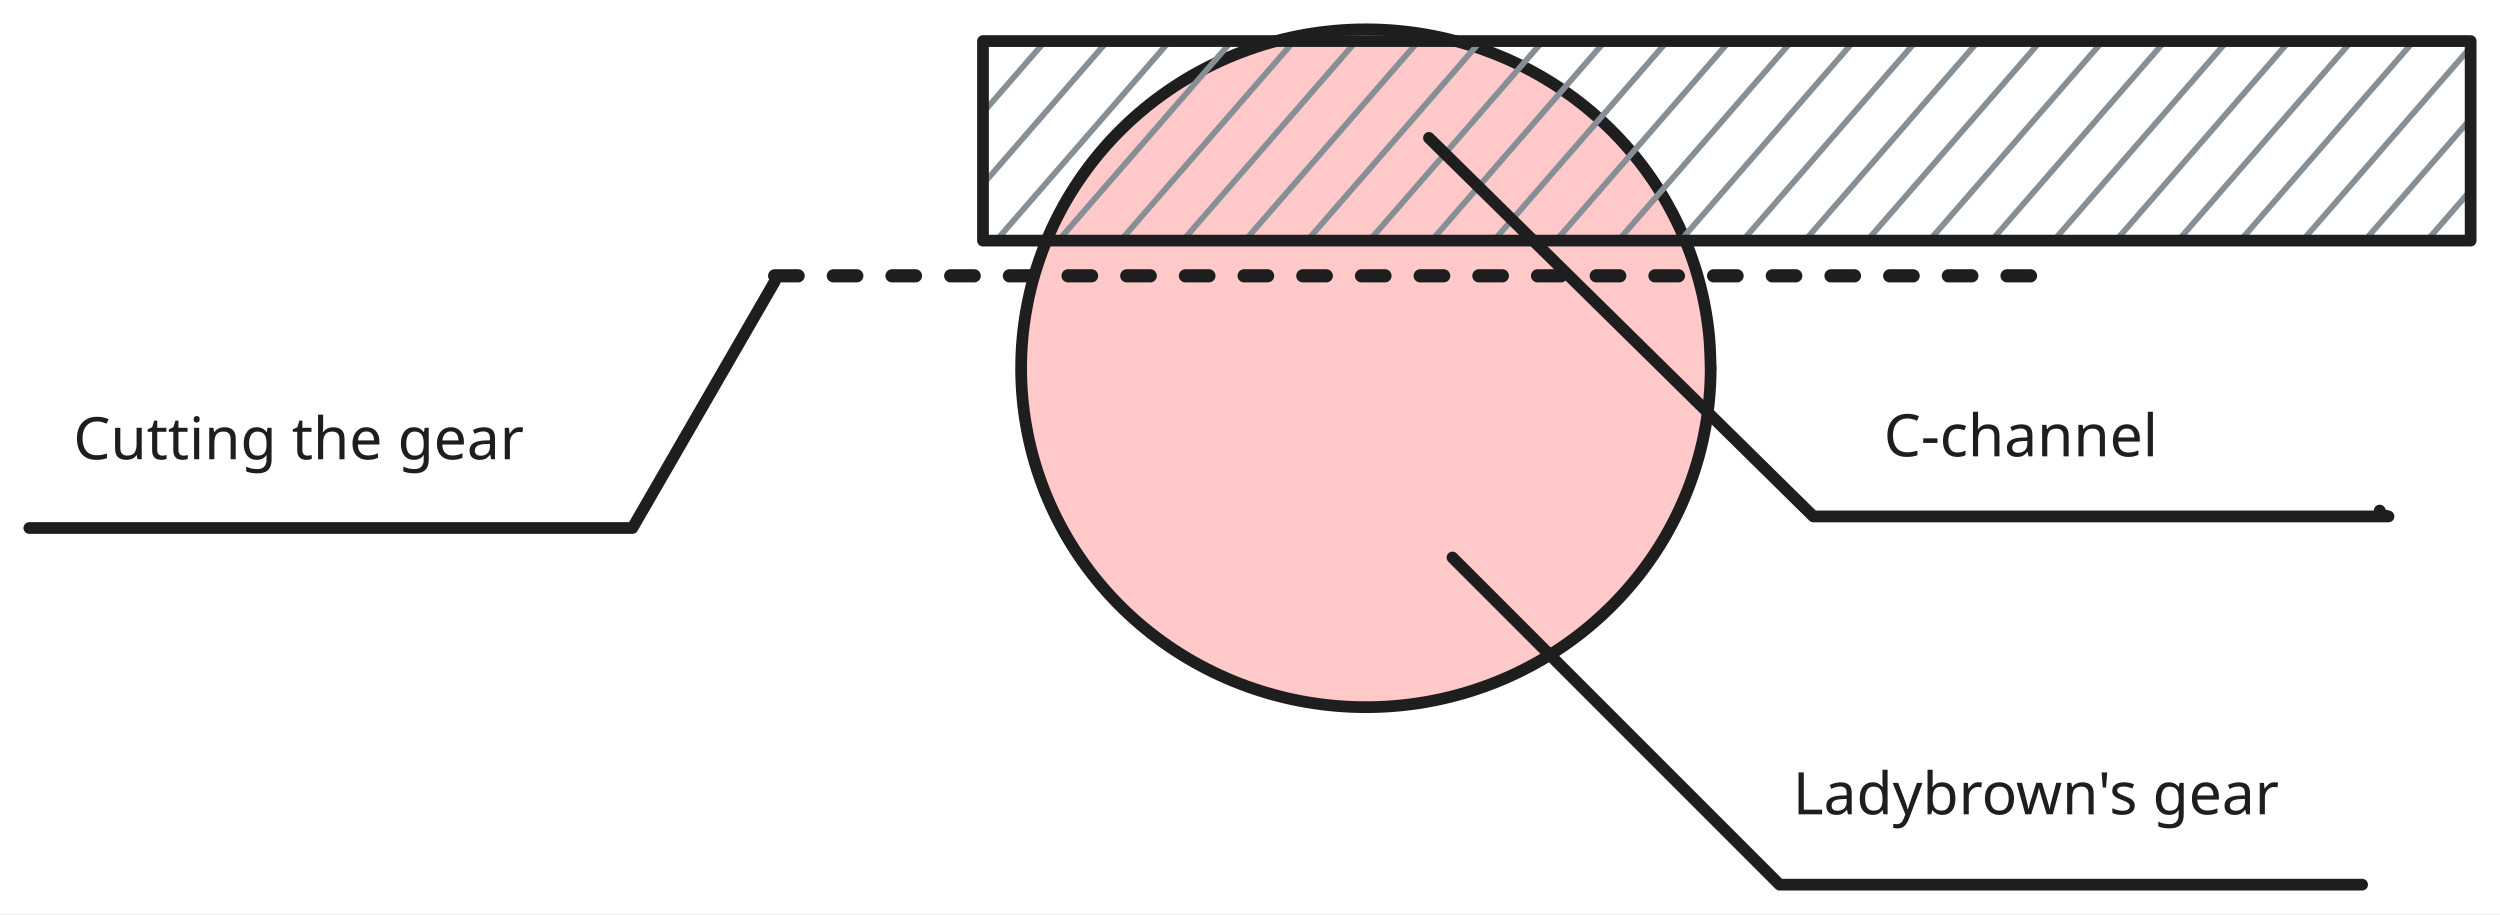
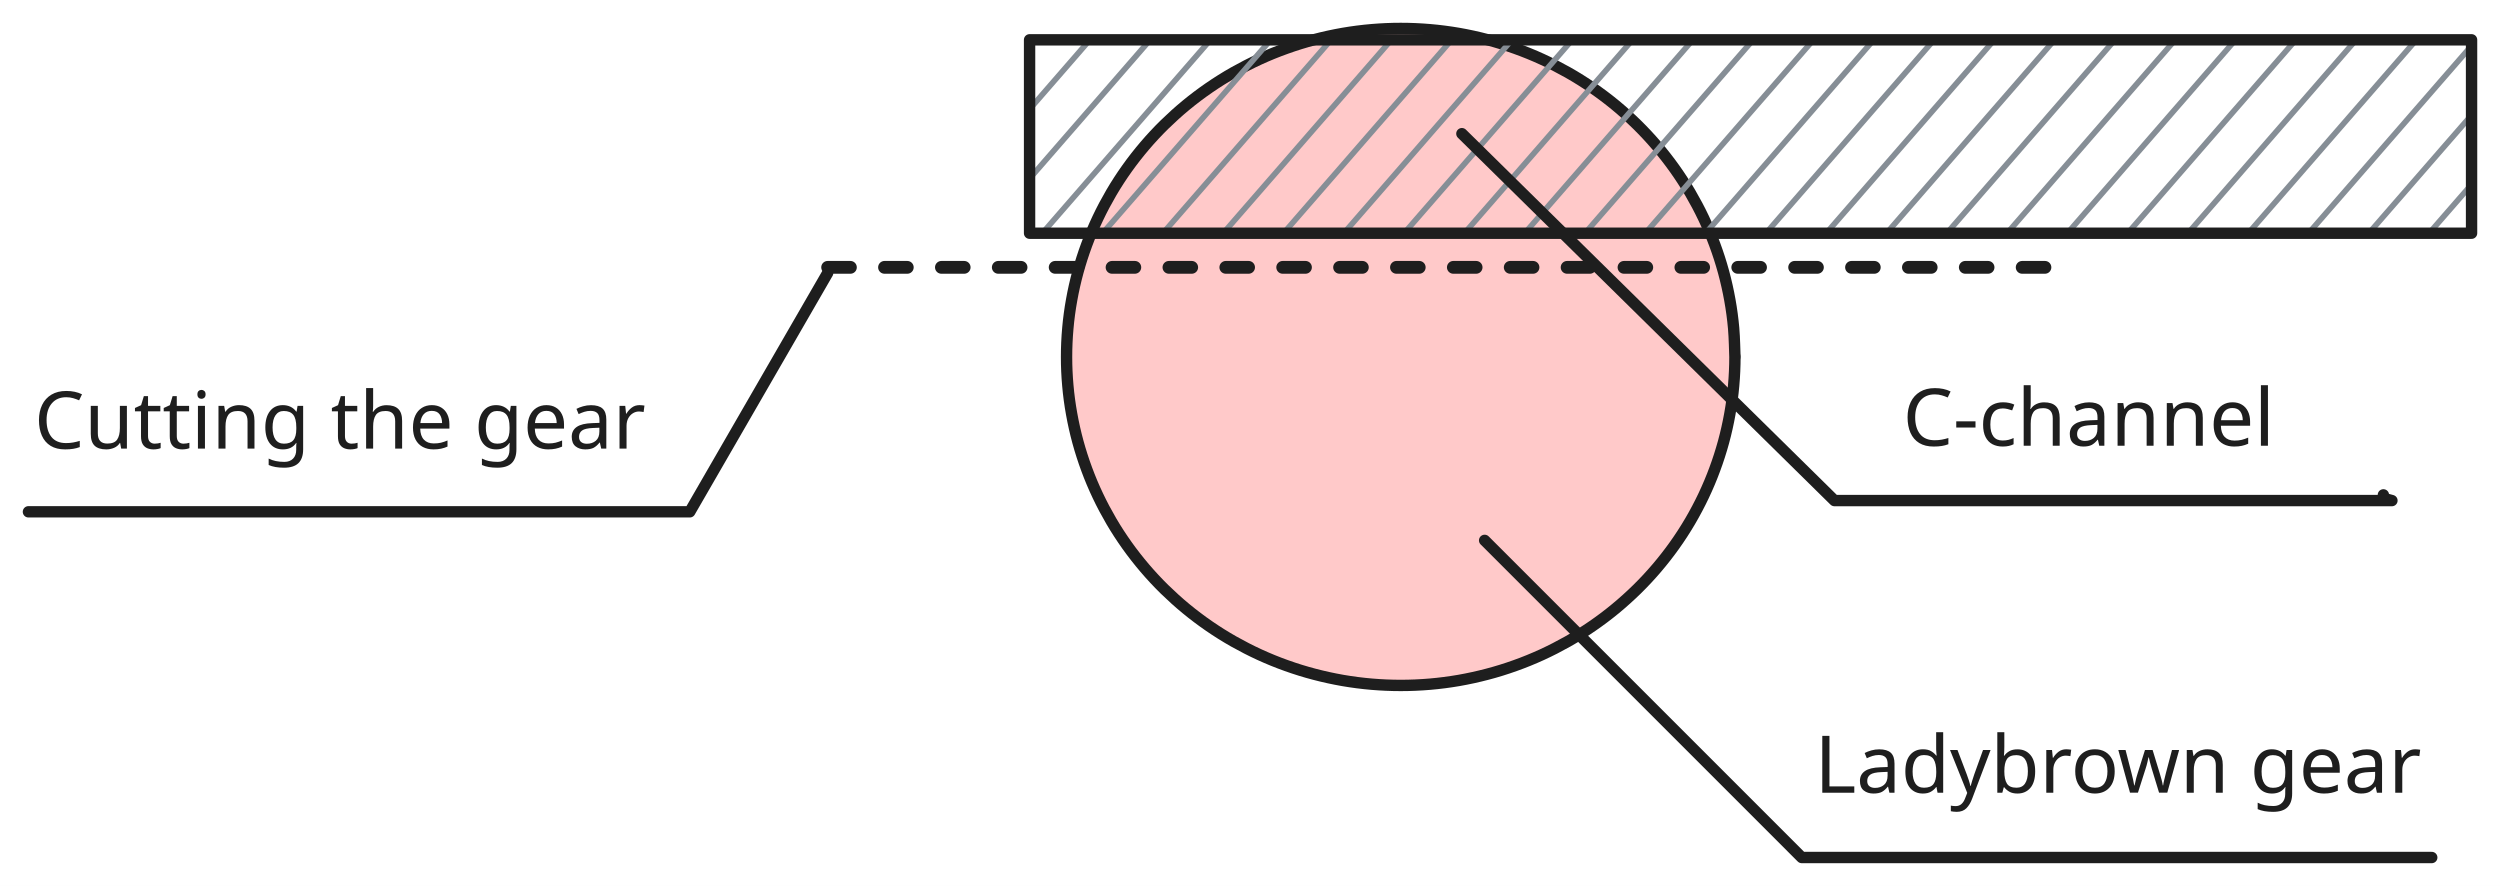
- <svg xmlns="http://www.w3.org/2000/svg" version="1.1" viewBox="0 0 852 311.5" width="852" height="311.5">
+ <svg xmlns="http://www.w3.org/2000/svg" version="1.1" viewBox="0 0 879 311.5" width="879" height="311.5">
  
-   eyJ2ZXJzaW9uIjoiMSIsImVuY29kaW5nIjoiYnN0cmluZyIsImNvbXByZXNzZWQiOnRydWUsImVuY29kZWQiOiJ4nO1ZW2/aSFx1MDAxNH7Pr0Dsw75cdTAwMTQ6XHUwMDE3z63SakXSZkPa0lS9bNJVVVxy9oCnXHUwMDE427WHXFyV/75jJ2XAXFzThsJDXHUwMDFkyeBz5uY533e+M+Fmr1arm6tU1Z/V6urSl5FcdTAwMGUyeVF/UtjPVZbrJLYuVD7nySjzy5ahMWn+7OnTocxcdTAwMDbKpJH0VfNcXOcjXHUwMDE55WZcdTAwMTTopOknw6faqGH+d3HvyKH6K02GgcmabpKGXG60SbK7uVSkhio2uVx1MDAxZP0/+1xcq92U98nVRZFOc1U2L1x1MDAxZG55kIKqtZPE5VIppYJcdFxu+biBzp/byYxcbqy3Z1x1MDAxN6ycpzDVO0jr/DhHn/752j+hny7PXHUwMDA2X1x1MDAxYn03a09H0TtzXHUwMDE1lWvKXHUwMDEz+yrOl5ssXHUwMDE5qH91YELr9Sr2Rb2yZNRcdTAwMGZjlVx1MDAxN+/u3iNJpa/NVfF2wFll3C/HcJbLXCI8mPMmXHUwMDEzjFxuIFx1MDAwNGKIjb1F/1x1MDAwNvZcdTAwMDBqeoRcdTAwMDNMXHUwMDAwXHUwMDAwXHUwMDAyV9Z1kEQ2XG52XX9AVfy5lXWlP+jb5cWBa9Pr+cJcdTAwMTeuzcX921wiTMa2UOl+aEojdJOpcstcdFwilECOxvZigrRcdTAwMWSUkf/stjmzmGlcdTAwMTdcdTAwMWTiUVx1MDAxNE3uVVx1MDAxY9zv1ZSjWzheTIDIXHI1Slx1MDAwM3lcdTAwMTduyDBcdTAwMTXQ3u1cdTAwMWW56EQ6XHUwMDFlVIeLXHUwMDEyf+BcdTAwMTBSWm+fzMdlpnxzXHUwMDE3ljnIRFx1MDAxNC9CJkRcZlAuXHUwMDEwXVx1MDAxYplvnr/x01x1MDAxZX5zfaTN9UVXvoAw+7RcdTAwMDCZofTDUaZ2XHUwMDAxm4wswyZcdTAwMTb80bDJKVeCzmKTXHUwMDAwNotNyqvQ9DCGmHBcdTAwMDa2ik1cdTAwMDEpeSxs2u7zYclcdTAwMTfDkkBcdTAwMGZhYG9r4/KEtq7I0dnz94f78vTLWVwijoI+emRcXFx1MDAwNjJcdTAwMGbVI1x1MDAwM1x1MDAxM3hLgVx0N1x1MDAwZkxcdTAwMGaLWWCCKi4hZdzmTFx1MDAwMOg2gVx0IODwXHUwMDAxwJzYMJmZfVx1MDAxZFx1MDAwNzruV7uoOFjgiWRuXHUwMDBlkuFQXHUwMDFiu4yTRMem2qJcdTAwMWO3lWXJRajkzEvbkVx1MDAxN/rSYjhXalx1MDAxNJf7VnNcdTAwMDEoXHUwMDFmxt8/P5nbelwihpX2e5OfXHUwMDBmp6hXtX6nqJVzwZhwOFlF0Di/iOC3UVx1MDAwYr5cdTAwMWOevteo7X+A7XDnhYMgtpSflGycn1x1MDAxOM1cdTAwMTFcdTAwMGWIXHUwMDFjab8zXHUwMDE0XHUwMDBi+8cg2mpZ41x0wpyo/Wbo91x1MDAwYroqtHxEYlWPibiv3Vx1MDAwMzdcdTAwMDVcdTAwMDHFSUN49sGb7s+bkFtRtSWf9SPgrVx1MDAxZa4yXHUwMDAwe2BaMerSzEsrXHUwMDFlqVx1MDAxYcfCb1x1MDAwYlx1MDAwZsYog1x1MDAwZd2r8srrw7ewZTI66qOTxkmenH1cdTAwMWO2jnc+r1COluVcdTAwMTVr2nhe4aKJsJ1dQHuDnM07OjnbfZLBlNqciPm2qlx1MDAwMFx1MDAwMTzhIfGDVUAvic07fV3EXHUwMDAzgSnroVx1MDAxY+qojN3YXFyi127gQcNcdTAwMGZlXHUwMDFjq6g+5WpFulx1MDAxZpfiqXrTKDfal9HYbZLUeX07lbRim81uTZLpvo5l9H7xtIVMXHUwMDFmjVx1MDAxNaA5XHUwMDExna7MVSni1s5/TOpcdTAwMDGqWsektJxcdTAwMTSCXHS+/ikxbFx1MDAxZHngoG1go/vy7GP38muoTsnOk5LgpadEhDZPSlxm3Zqc2EPYnGGizeGCXGJcbuhWXHUwMDBi8uKDTVx1MDAwMvS33JfXVMjGhpWKXHUwMDBiwZI+P6W5dCG9sVx1MDAwNVx1MDAxMeJcdTAwMTb1a7N7yOnIfOnwJOtcdTAwMWWbj1x1MDAxY++bxun1zrPbnl6XsVx1MDAxYlx1MDAxMrBxdkNKm1x1MDAwNNpESm19honArlJeorlcYlx1MDAxMIooZMJt1pZE12Fo06L7Slx1MDAwNlddS9T4z7zWVzL7tdq7ePZNSrCt0Fx1MDAxN0owXHUwMDAyXHUwMDE2MpDQ9SV4cFx1MDAxY7dcdTAwMWLnVz3iXHUwMDFm6vhcdTAwMTB47Wt0/nrnSbry/2F04yRFxL3vmJW8OFl5XHUwMDFlR8XZXHUwMDA02MNVlaRcdTAwMDTZwlx1MDAxOPOtXHUwMDE1xndqzDGhk1j9rcbl1fB402NcdTAwMTB6XHUwMDE4MoCEXHUwMDEwU2fxmdiuXHUwMDFjblx1MDAwMlwiK1x1MDAwNvgpzWaianTnZIJcdTAwMThhhLjMuSpcdTAwMWaAb0ett1x1MDAxZJB21DfkdT5cdTAwMDDN09ODnc9cdTAwMDeALi/JXHUwMDE5/Fx1MDAwNaJNmkRcYm5PXHUwMDA3Nlx1MDAwMaO1jslcdTAwMTB7yFxuNpn4yXdLkv2Qn1x1MDAxOH9Oslx1MDAwZkbG2CRRM6HagmQvnv1Bkr13T/q6TNN3xu6n9d3x1Vx1MDAwNlBcdTAwMDf3m+JWUj/X6mJ/7k/UxVXfu2d9wS9VXHUwMDA07OZ27/Z/K/lcdTAwMGU8In0=
+   eyJ2ZXJzaW9uIjoiMSIsImVuY29kaW5nIjoiYnN0cmluZyIsImNvbXByZXNzZWQiOnRydWUsImVuY29kZWQiOiJ4nO1Z2W7bOFx1MDAxNH3PV1x1MDAxOJ7X2uEmiiwwXHUwMDE4OGkzcdq6KbpM0kFRyFx1MDAxMm2xliVVorNcdTAwMTX997lSXHUwMDEyU5a3ZJrEfqhcZsjWvdzEe849JP1jp9FomstUNZ83murC91wiXHUwMDFkZN5581lhP1NZrpNcdTAwMThcXKR8zpNJ5pclQ2PS/Pnu7tjLRsqkkeer9pnOJ16Um0mgk7afjHe1UeP8r+Le88bqzzRcdTAwMTlcdTAwMDcma9tOWirQJsmu+1KRXHUwMDFhq9jk0Pq/8Nxo/Cjv1dFFkU5zVVx1MDAxNi9cdTAwMWR2eJijurWXxOVQOefSlVx1MDAxY4tpXHUwMDAxnb+AzoxcbsA7gFx1MDAwMSvrKUzNXHUwMDFl0To/ysnnv79cco/554vT0bfW0PY60FH03lxcRuWY8lx1MDAwNF7F+nKTJSP1j1x1MDAwZUxcYl5Wsy+rlSWTYVx1MDAxOKu8eHf7XHUwMDFlSer52lxcXHUwMDE2b4es1YuHZVx1MDAxYtZyUYSHXG7RdqXLJZKSuMSdeov6LcpcdTAwMTBpM0cg6iCEJK2Naz+JIFxuMK4/sCo+dmR9z1x1MDAxZlxyYXhxYMtcZlx1MDAwNr70pS1zfvO2hDpTW6j0MDSlXHUwMDEx285UOeVcdTAwMGVxuINcdTAwMDWZ2otcdTAwMGXSblBG/oud5lxmMNMtKsSTKKrOVVx1MDAxY9zM1YyjXzheVkBkm5qkgXdcdTAwMWRu7FIuMdxhjmx0XCJcdTAwMWSP6s1FiT+yXGIprT+fLcZlpnxzXHUwMDFkllx1MDAwNcgknC5DJiYu4kJcdTAwMTJ+Z2S+ffHWT1x1MDAwN/Tt1aE2V+d97yXG2eclyFxmPT+cZGpcdTAwMWKw6TqrsEmleDBsXG4ulOTz2HSQO49NLurQZJRi6lxiXHUwMDE3bVx1MDAxNJtcdTAwMTJz56GwXHTVXHUwMDE3w1Ish6WDXHUwMDE5oVxibnfG5THvXFw6h6cvPlx1MDAxY+x5J19PXHUwMDEzeVx1MDAxOFxmyVx1MDAwM+My8PJQPTAwXHUwMDExW1x0TPz4wGRUzlx1MDAwM1x1MDAxM9VxibkrIGdcIsQ3XHRMhJHA91x1MDAwMGZlwrzM7Ok40PGwXkXFwVx1MDAxMk/k5WY/XHUwMDE5j7WBYVx1MDAxYyc6NvVcdTAwMTJlu50sS85D5c29NLS81JdcdTAwMTbN2aVGcdlfXHJcdTAwMWKA8mH6+8uzhaUrMayV36l+35+irG69pSjIuXRdaXGyjqBxflx1MDAxZeHvk1x1MDAwZX41PvmgSdf/iLvh1lx1MDAwYodD3JX85M6j85OSXHUwMDA1woGJJe0tQ6mEj4vJRpc1TDquXHUwMDE1td9cZr29sF2Flo9ErqtRifuda9C2dFCx05BcZlx1MDAxZdhsfdHGXHUwMDAyRFx1MDAxNZZ84CeIrW+u1oB7z7Ri1IVZlFaYrFx1MDAxYqfCXHUwMDBmXCKDuVx1MDAxMNyWWJdX3lx1MDAxY7zDXHUwMDFkk/HJkFx1MDAxY7eO8+T007hztPV5hVx1MDAwYrIqr1x1MDAxMNd99LyCXHRrS+pcdTAwMDBSOPSDXHUwMDFkbvPGNM1U9lM3WYZyXHUwMDBlSZGKTS1cdTAwMDNgr8Ix46iyQL5Hklx1MDAxOSSxea+vVKltM9ZcdTAwMDNvrKMyeFNzXHRfmMH9llx1MDAxZnpxrKLmjKtcdTAwMTPpYVxcqqdcdTAwMWHMwtxo34umbpOk1utDV1x1MDAxZahtNj81SaaHOvaiXHUwMDBmy7stdPpwKlx1MDAwMW3iVFx1MDAwMp+rUsVcdTAwMGLN+n9aj0ndestKiSiWREqL0nWkXGY7h1xm7Xdccm71X51+6l98XHUwMDBi1Ymz9aR06MpdXCIhXHUwMDBmd4KxVOypbdeKPcbtOVwiQlx1MDAwZZeO5IhvlImQNehvuZ8vPVx1MDAxM7KpYa3i2ugvqPNLmls5aZjbbHPGMGPIQmxcdTAwMWS9x4JPzNeeSLL+kfkk6J5pnVxcbT29Yfu6it7Yefy1PMGozVxcR1wiTl1cdTAwMDJcdTAwMWG2gOzzkktcdTAwMTCwjGNX2rnaXHUwMDA00yHTPJ3mvvaCyz5cdTAwMTA1blxmlZc9rfAu6/sx1beyPZjnp2BcdTAwMDCW6oncOn6OjuJu6+xy4PhcdTAwMDc6PkCse0XO3mw9P9eehfHH52fldGnKSFHsqlx1MDAxOFx1MDAxM4S7WFwi2FjVXHTqXHUwMDEwWFx1MDAxM1Ox2TUxJFx1MDAxM+FWsfpbicurxVx1MDAwNKRcXIxcdTAwMTmFKYJFrJzZh8/Fdm1zXHUwMDE1iKxp4Jf0XHUwMDFhk6Wn44K7oNhM3D1cdTAwMWag74eddz2U9tR3wnpcdTAwMWaRXHUwMDE26cn+1udcdTAwMDNEVi/H3SfIXHUwMDA3XHUwMDE0t1x1MDAwNZVcdTAwMTBYV5Rb5Fx1MDAwNf8vzlx1MDAwYjamjIBcXDuVP3w3kFx1MDAxMDjA/Vx0N8lcdTAwMTNjIE00TKg2INnLe7+XaO/c0L7ppel7XHUwMDAz81x0vmvGQlx1MDAwMHVwMyl2JM0zrc73XHUwMDE2/kFdXFzNnVx1MDAxYt5cdTAwMTdcZlNFwH783Pn5XHUwMDFmd0lcclx1MDAxZSJ9
  <defs>
    <style class="style-fonts">
      @font-face {
        font-family: "Virgil";
        src: url("https://file%2B.vscode-resource.vscode-cdn.net/c%3A/Users/ajani/.vscode/extensions/pomdtr.excalidraw-editor-3.7.4/public//dist/excalidraw-assets/Virgil.woff2");
      }
      @font-face {
        font-family: "Cascadia";
        src: url("https://file%2B.vscode-resource.vscode-cdn.net/c%3A/Users/ajani/.vscode/extensions/pomdtr.excalidraw-editor-3.7.4/public//dist/excalidraw-assets/Cascadia.woff2");
      }
      @font-face {
        font-family: "Assistant";
        src: url("https://file%2B.vscode-resource.vscode-cdn.net/c%3A/Users/ajani/.vscode/extensions/pomdtr.excalidraw-editor-3.7.4/public//dist/excalidraw-assets/Assistant-Regular.woff2");
      }
    </style>
  </defs>
-   <rect x="0" y="0" width="852" height="311.5" fill="#ffffff" />
-   <g stroke-linecap="round" transform="translate(348 10) rotate(0 117.5 115.5)">
+   <rect x="0" y="0" width="879" height="311.5" fill="#ffffff" />
+   <g stroke-linecap="round" transform="translate(375 10) rotate(0 117.5 115.5)">
    <path d="M235 115.5 C235 118.86, 234.85 122.22, 234.55 125.57 C234.26 128.91, 233.81 132.25, 233.21 135.56 C232.62 138.86, 231.88 142.15, 231 145.39 C230.11 148.63, 229.08 151.85, 227.91 155 C226.75 158.16, 225.43 161.27, 223.99 164.31 C222.55 167.35, 220.96 170.34, 219.26 173.25 C217.55 176.16, 215.71 179, 213.75 181.75 C211.79 184.5, 209.7 187.17, 207.51 189.74 C205.32 192.31, 203 194.8, 200.59 197.17 C198.17 199.54, 195.64 201.82, 193.03 203.98 C190.41 206.14, 187.69 208.19, 184.9 210.11 C182.1 212.04, 179.21 213.85, 176.25 215.53 C173.29 217.2, 170.25 218.76, 167.16 220.18 C164.06 221.6, 160.9 222.89, 157.69 224.03 C154.48 225.18, 151.21 226.2, 147.91 227.06 C144.61 227.93, 141.27 228.66, 137.9 229.25 C134.54 229.83, 131.14 230.27, 127.74 230.56 C124.34 230.85, 120.91 231, 117.5 231 C114.09 231, 110.66 230.85, 107.26 230.56 C103.86 230.27, 100.46 229.83, 97.1 229.25 C93.73 228.66, 90.39 227.93, 87.09 227.06 C83.79 226.2, 80.52 225.18, 77.31 224.03 C74.1 222.89, 70.94 221.6, 67.84 220.18 C64.75 218.76, 61.71 217.2, 58.75 215.53 C55.79 213.85, 52.9 212.04, 50.1 210.11 C47.31 208.19, 44.59 206.14, 41.97 203.98 C39.36 201.82, 36.83 199.54, 34.41 197.17 C32 194.8, 29.68 192.31, 27.49 189.74 C25.3 187.17, 23.21 184.5, 21.25 181.75 C19.29 179, 17.45 176.16, 15.74 173.25 C14.04 170.34, 12.45 167.35, 11.01 164.31 C9.57 161.27, 8.25 158.16, 7.09 155 C5.92 151.85, 4.89 148.63, 4 145.39 C3.12 142.15, 2.38 138.86, 1.79 135.56 C1.19 132.25, 0.74 128.91, 0.45 125.57 C0.15 122.22, 0 118.86, 0 115.5 C0 112.14, 0.15 108.78, 0.45 105.43 C0.74 102.09, 1.19 98.75, 1.79 95.44 C2.38 92.14, 3.12 88.85, 4 85.61 C4.89 82.37, 5.92 79.15, 7.09 76 C8.25 72.84, 9.57 69.73, 11.01 66.69 C12.45 63.65, 14.04 60.66, 15.74 57.75 C17.45 54.84, 19.29 52, 21.25 49.25 C23.21 46.5, 25.3 43.83, 27.49 41.26 C29.68 38.69, 32 36.2, 34.41 33.83 C36.83 31.46, 39.36 29.18, 41.97 27.02 C44.59 24.86, 47.31 22.81, 50.1 20.89 C52.9 18.96, 55.79 17.15, 58.75 15.47 C61.71 13.8, 64.75 12.24, 67.84 10.82 C70.94 9.4, 74.1 8.11, 77.31 6.97 C80.52 5.82, 83.79 4.8, 87.09 3.94 C90.39 3.07, 93.73 2.34, 97.1 1.75 C100.46 1.17, 103.86 0.73, 107.26 0.44 C110.66 0.15, 114.09 0, 117.5 0 C120.91 0, 124.34 0.15, 127.74 0.44 C131.14 0.73, 134.54 1.17, 137.9 1.75 C141.27 2.34, 144.61 3.07, 147.91 3.94 C151.21 4.8, 154.48 5.82, 157.69 6.97 C160.9 8.11, 164.06 9.4, 167.16 10.82 C170.25 12.24, 173.29 13.8, 176.25 15.47 C179.21 17.15, 182.1 18.96, 184.9 20.89 C187.69 22.81, 190.41 24.86, 193.03 27.02 C195.64 29.18, 198.17 31.46, 200.59 33.83 C203 36.2, 205.32 38.69, 207.51 41.26 C209.7 43.83, 211.79 46.5, 213.75 49.25 C215.71 52, 217.55 54.84, 219.26 57.75 C220.96 60.66, 222.55 63.65, 223.99 66.69 C225.43 69.73, 226.75 72.84, 227.91 76 C229.08 79.15, 230.11 82.37, 231 85.61 C231.88 88.85, 232.62 92.14, 233.21 95.44 C233.81 98.75, 234.26 102.09, 234.55 105.43 C234.85 108.78, 234.93 113.82, 235 115.5 C235.07 117.18, 235.07 113.82, 235 115.5" stroke="none" stroke-width="0" fill="#ffc9c9" />
    <path d="M235 115.5 C235 118.86, 234.85 122.22, 234.55 125.57 C234.26 128.91, 233.81 132.25, 233.21 135.56 C232.62 138.86, 231.88 142.15, 231 145.39 C230.11 148.63, 229.08 151.85, 227.91 155 C226.75 158.16, 225.43 161.27, 223.99 164.31 C222.55 167.35, 220.96 170.34, 219.26 173.25 C217.55 176.16, 215.71 179, 213.75 181.75 C211.79 184.5, 209.7 187.17, 207.51 189.74 C205.32 192.31, 203 194.8, 200.59 197.17 C198.17 199.54, 195.64 201.82, 193.03 203.98 C190.41 206.14, 187.69 208.19, 184.9 210.11 C182.1 212.04, 179.21 213.85, 176.25 215.53 C173.29 217.2, 170.25 218.76, 167.16 220.18 C164.06 221.6, 160.9 222.89, 157.69 224.03 C154.48 225.18, 151.21 226.2, 147.91 227.06 C144.61 227.93, 141.27 228.66, 137.9 229.25 C134.54 229.83, 131.14 230.27, 127.74 230.56 C124.34 230.85, 120.91 231, 117.5 231 C114.09 231, 110.66 230.85, 107.26 230.56 C103.86 230.27, 100.46 229.83, 97.1 229.25 C93.73 228.66, 90.39 227.93, 87.09 227.06 C83.79 226.2, 80.52 225.18, 77.31 224.03 C74.1 222.89, 70.94 221.6, 67.84 220.18 C64.75 218.76, 61.71 217.2, 58.75 215.53 C55.79 213.85, 52.9 212.04, 50.1 210.11 C47.31 208.19, 44.59 206.14, 41.97 203.98 C39.36 201.82, 36.83 199.54, 34.41 197.17 C32 194.8, 29.68 192.31, 27.49 189.74 C25.3 187.17, 23.21 184.5, 21.25 181.75 C19.29 179, 17.45 176.16, 15.74 173.25 C14.04 170.34, 12.45 167.35, 11.01 164.31 C9.57 161.27, 8.25 158.16, 7.09 155 C5.92 151.85, 4.89 148.63, 4 145.39 C3.12 142.15, 2.38 138.86, 1.79 135.56 C1.19 132.25, 0.74 128.91, 0.45 125.57 C0.15 122.22, 0 118.86, 0 115.5 C0 112.14, 0.15 108.78, 0.45 105.43 C0.74 102.09, 1.19 98.75, 1.79 95.44 C2.38 92.14, 3.12 88.85, 4 85.61 C4.89 82.37, 5.92 79.15, 7.09 76 C8.25 72.84, 9.57 69.73, 11.01 66.69 C12.45 63.65, 14.04 60.66, 15.74 57.75 C17.45 54.84, 19.29 52, 21.25 49.25 C23.21 46.5, 25.3 43.83, 27.49 41.26 C29.68 38.69, 32 36.2, 34.41 33.83 C36.83 31.46, 39.36 29.18, 41.97 27.02 C44.59 24.86, 47.31 22.81, 50.1 20.89 C52.9 18.96, 55.79 17.15, 58.75 15.47 C61.71 13.8, 64.75 12.24, 67.84 10.82 C70.94 9.4, 74.1 8.11, 77.31 6.97 C80.52 5.82, 83.79 4.8, 87.09 3.94 C90.39 3.07, 93.73 2.34, 97.1 1.75 C100.46 1.17, 103.86 0.73, 107.26 0.44 C110.66 0.15, 114.09 0, 117.5 0 C120.91 0, 124.34 0.15, 127.74 0.44 C131.14 0.73, 134.54 1.17, 137.9 1.75 C141.27 2.34, 144.61 3.07, 147.91 3.94 C151.21 4.8, 154.48 5.82, 157.69 6.97 C160.9 8.11, 164.06 9.4, 167.16 10.82 C170.25 12.24, 173.29 13.8, 176.25 15.47 C179.21 17.15, 182.1 18.96, 184.9 20.89 C187.69 22.81, 190.41 24.86, 193.03 27.02 C195.64 29.18, 198.17 31.46, 200.59 33.83 C203 36.2, 205.32 38.69, 207.51 41.26 C209.7 43.83, 211.79 46.5, 213.75 49.25 C215.71 52, 217.55 54.84, 219.26 57.75 C220.96 60.66, 222.55 63.65, 223.99 66.69 C225.43 69.73, 226.75 72.84, 227.91 76 C229.08 79.15, 230.11 82.37, 231 85.61 C231.88 88.85, 232.62 92.14, 233.21 95.44 C233.81 98.75, 234.26 102.09, 234.55 105.43 C234.85 108.78, 234.93 113.82, 235 115.5 C235.07 117.18, 235.07 113.82, 235 115.5" stroke="#1e1e1e" stroke-width="4" fill="none" />
  </g>
-   <g stroke-linecap="round" transform="translate(335 14) rotate(0 253.5 34)">
+   <g stroke-linecap="round" transform="translate(362 14) rotate(0 253.5 34)">
    <path d="M0 0 C0 0, 0 0, 0 0 M0 0 C0 0, 0 0, 0 0 M0.27 24.08 C4.7 18.98, 9.14 13.88, 21.26 -0.07 M0.27 24.08 C7.87 15.34, 15.47 6.6, 21.26 -0.07 M-0.12 48.92 C14.66 31.91, 29.45 14.9, 42.52 -0.14 M-0.12 48.92 C15 31.53, 30.11 14.13, 42.52 -0.14 M4.08 68.47 C27.09 42, 50.1 15.54, 63.78 -0.21 M4.08 68.47 C19.46 50.77, 34.85 33.08, 63.78 -0.21 M25.34 68.4 C46.31 44.28, 67.28 20.16, 85.04 -0.28 M25.34 68.4 C46.59 43.95, 67.85 19.51, 85.04 -0.28 M46.6 68.33 C60.94 51.83, 75.29 35.33, 106.3 -0.34 M46.6 68.33 C68.02 43.7, 89.43 19.06, 106.3 -0.34 M67.86 68.26 C84.21 49.45, 100.56 30.64, 126.91 0.34 M67.86 68.26 C82.26 51.7, 96.65 35.14, 126.91 0.34 M89.12 68.2 C110.98 43.05, 132.83 17.91, 148.17 0.27 M89.12 68.2 C106.91 47.72, 124.71 27.25, 148.17 0.27 M110.38 68.13 C132.21 43.02, 154.03 17.91, 169.43 0.2 M110.38 68.13 C132.68 42.47, 154.98 16.82, 169.43 0.2 M131.64 68.06 C150.67 46.16, 169.7 24.27, 190.69 0.13 M131.64 68.06 C150.46 46.4, 169.29 24.75, 190.69 0.13 M152.9 67.99 C172.28 45.69, 191.66 23.4, 211.95 0.06 M152.9 67.99 C165.55 53.43, 178.2 38.88, 211.95 0.06 M174.16 67.92 C197.61 40.94, 221.07 13.96, 233.21 0 M174.16 67.92 C188.39 51.55, 202.62 35.18, 233.21 0 M194.76 68.61 C212.96 47.68, 231.15 26.75, 254.47 -0.07 M194.76 68.61 C213.09 47.52, 231.42 26.44, 254.47 -0.07 M216.02 68.54 C230.85 51.48, 245.68 34.42, 275.73 -0.14 M216.02 68.54 C233.63 48.28, 251.24 28.03, 275.73 -0.14 M237.29 68.47 C255.44 47.58, 273.6 26.69, 296.99 -0.21 M237.29 68.47 C255.56 47.44, 273.84 26.41, 296.99 -0.21 M258.55 68.4 C275.41 48.99, 292.28 29.59, 318.25 -0.28 M258.55 68.4 C276.71 47.5, 294.88 26.6, 318.25 -0.28 M279.81 68.33 C302.78 41.9, 325.76 15.46, 339.51 -0.35 M279.81 68.33 C301.24 43.67, 322.68 19.01, 339.51 -0.35 M301.07 68.26 C316.39 50.63, 331.71 33, 360.11 0.34 M301.07 68.26 C318.18 48.57, 335.29 28.89, 360.11 0.34 M322.33 68.19 C337.57 50.65, 352.82 33.11, 381.37 0.27 M322.33 68.19 C340.61 47.15, 358.9 26.12, 381.37 0.27 M343.59 68.12 C360.84 48.27, 378.1 28.42, 402.63 0.2 M343.59 68.12 C359.47 49.85, 375.36 31.57, 402.63 0.2 M364.85 68.05 C381.89 48.44, 398.94 28.83, 423.89 0.13 M364.85 68.05 C382.51 47.73, 400.17 27.41, 423.89 0.13 M386.11 67.98 C400.68 51.22, 415.25 34.46, 445.15 0.06 M386.11 67.98 C401.24 50.58, 416.37 33.17, 445.15 0.06 M407.37 67.92 C424.72 47.95, 442.08 27.99, 466.41 -0.01 M407.37 67.92 C428.93 43.11, 450.49 18.31, 466.41 -0.01 M427.97 68.6 C448.4 45.1, 468.84 21.59, 487.67 -0.08 M427.97 68.6 C443.67 50.55, 459.36 32.49, 487.67 -0.08 M449.23 68.53 C469.13 45.64, 489.03 22.75, 506.96 2.12 M449.23 68.53 C463.23 52.42, 477.24 36.32, 506.96 2.12 M470.49 68.46 C483.39 53.63, 496.29 38.79, 507.23 26.2 M470.49 68.46 C481.4 55.91, 492.31 43.36, 507.23 26.2 M491.75 68.39 C497.49 61.79, 503.24 55.18, 507.5 50.28 M491.75 68.39 C497.46 61.82, 503.18 55.25, 507.5 50.28" stroke="#868e96" stroke-width="2" fill="none" />
    <path d="M0 0 C101.44 0, 202.87 0, 507 0 M0 0 C164.43 0, 328.87 0, 507 0 M507 0 C507 20.01, 507 40.02, 507 68 M507 0 C507 15.36, 507 30.72, 507 68 M507 68 C312.26 68, 117.52 68, 0 68 M507 68 C377.09 68, 247.18 68, 0 68 M0 68 C0 49.17, 0 30.34, 0 0 M0 68 C0 52.21, 0 36.42, 0 0" stroke="#1e1e1e" stroke-width="4" fill="none" />
  </g>
  <g stroke-linecap="round">
-     <g transform="translate(264 94) rotate(0 219.5 0)">
+     <g transform="translate(291 94) rotate(0 219.5 0)">
      <path d="M0 0 C141.35 0, 282.69 0, 439 0" stroke="#1e1e1e" stroke-width="4.5" fill="none" stroke-dasharray="8 12" />
    </g>
  </g>
  <mask />
  <g stroke-linecap="round">
-     <g transform="translate(487 47) rotate(0 163.5 64.5)">
+     <g transform="translate(514 47) rotate(0 163.5 64.5)">
      <path d="M0 0 C47.93 47.2, 95.86 94.4, 131 129 M0 0 C34.81 34.28, 69.62 68.56, 131 129 M131 129 C203.28 129, 275.56 129, 327 129 M131 129 C207.64 129, 284.28 129, 327 129 M327 129 C326.36 128.83, 325.72 128.66, 323.95 128.18 M327 129 C325.91 128.71, 324.83 128.42, 323.95 128.18 M323.95 128.18 C323.96 127.94, 323.97 127.7, 324 127 M323.95 128.18 C323.97 127.76, 323.99 127.33, 324 127" stroke="#1e1e1e" stroke-width="4" fill="none" />
    </g>
  </g>
  <mask />
-   <g transform="translate(642 140) rotate(0 44.61996 12.5)">
-     <text x="0" y="0" font-family="Virgil, Segoe UI Emoji" font-size="20px" fill="#1e1e1e" text-anchor="start" style="white-space: pre;" direction="ltr" dominant-baseline="text-before-edge">C-channel</text>
+   <g transform="translate(669 135) rotate(0 62.46797 17.5)">
+     <text x="0" y="0" font-family="Virgil, Segoe UI Emoji" font-size="28px" fill="#1e1e1e" text-anchor="start" style="white-space: pre;" direction="ltr" dominant-baseline="text-before-edge">C-channel</text>
  </g>
  <g stroke-linecap="round">
-     <g transform="translate(495 190) rotate(0 155 55.75)">
-       <path d="M0 0 C44.57 44.57, 89.15 89.15, 111.5 111.5 M0 0 C26.18 26.18, 52.36 52.36, 111.5 111.5 M111.5 111.5 C190.68 111.5, 269.87 111.5, 310 111.5 M111.5 111.5 C180.2 111.5, 248.9 111.5, 310 111.5" stroke="#1e1e1e" stroke-width="4" fill="none" />
+     <g transform="translate(522 190) rotate(0 166.5 55.75)">
+       <path d="M0 0 C44.57 44.57, 89.15 89.15, 111.5 111.5 M0 0 C26.18 26.18, 52.36 52.36, 111.5 111.5 M111.5 111.5 C199.86 111.5, 288.22 111.5, 333 111.5 M111.5 111.5 C188.16 111.5, 264.82 111.5, 333 111.5" stroke="#1e1e1e" stroke-width="4" fill="none" />
    </g>
  </g>
  <mask />
-   <g transform="translate(611 262) rotate(0 83.25993 12.5)">
-     <text x="0" y="0" font-family="Virgil, Segoe UI Emoji" font-size="20px" fill="#1e1e1e" text-anchor="start" style="white-space: pre;" direction="ltr" dominant-baseline="text-before-edge">Ladybrown's gear</text>
+   <g transform="translate(638 257) rotate(0 105.238 17.5)">
+     <text x="0" y="0" font-family="Virgil, Segoe UI Emoji" font-size="28px" fill="#1e1e1e" text-anchor="start" style="white-space: pre;" direction="ltr" dominant-baseline="text-before-edge">Ladybrown gear</text>
  </g>
  <g stroke-linecap="round">
-     <g transform="translate(264 96) rotate(0 -127 41.97724)">
-       <path d="M0 0 C-10.67 18.49, -21.35 36.98, -48.47 83.95 M0 0 C-11.33 19.63, -22.66 39.25, -48.47 83.95 M-48.47 83.95 C-102.93 83.95, -157.39 83.95, -254 83.95 M-48.47 83.95 C-106 83.95, -163.54 83.95, -254 83.95" stroke="#1e1e1e" stroke-width="4" fill="none" />
+     <g transform="translate(291 96) rotate(0 -140.5 41.97724)">
+       <path d="M0 0 C-10.67 18.49, -21.35 36.98, -48.47 83.95 M0 0 C-11.33 19.63, -22.66 39.25, -48.47 83.95 M-48.47 83.95 C-110.09 83.95, -171.7 83.95, -281 83.95 M-48.47 83.95 C-113.56 83.95, -178.65 83.95, -281 83.95" stroke="#1e1e1e" stroke-width="4" fill="none" />
    </g>
  </g>
  <mask />
-   <g transform="translate(25 141) rotate(0 82.79993 12.5)">
-     <text x="0" y="0" font-family="Virgil, Segoe UI Emoji" font-size="20px" fill="#1e1e1e" text-anchor="start" style="white-space: pre;" direction="ltr" dominant-baseline="text-before-edge">Cutting the gear</text>
+   <g transform="translate(12 136) rotate(0 115.92 17.5)">
+     <text x="0" y="0" font-family="Virgil, Segoe UI Emoji" font-size="28px" fill="#1e1e1e" text-anchor="start" style="white-space: pre;" direction="ltr" dominant-baseline="text-before-edge">Cutting the gear</text>
  </g>
</svg>
